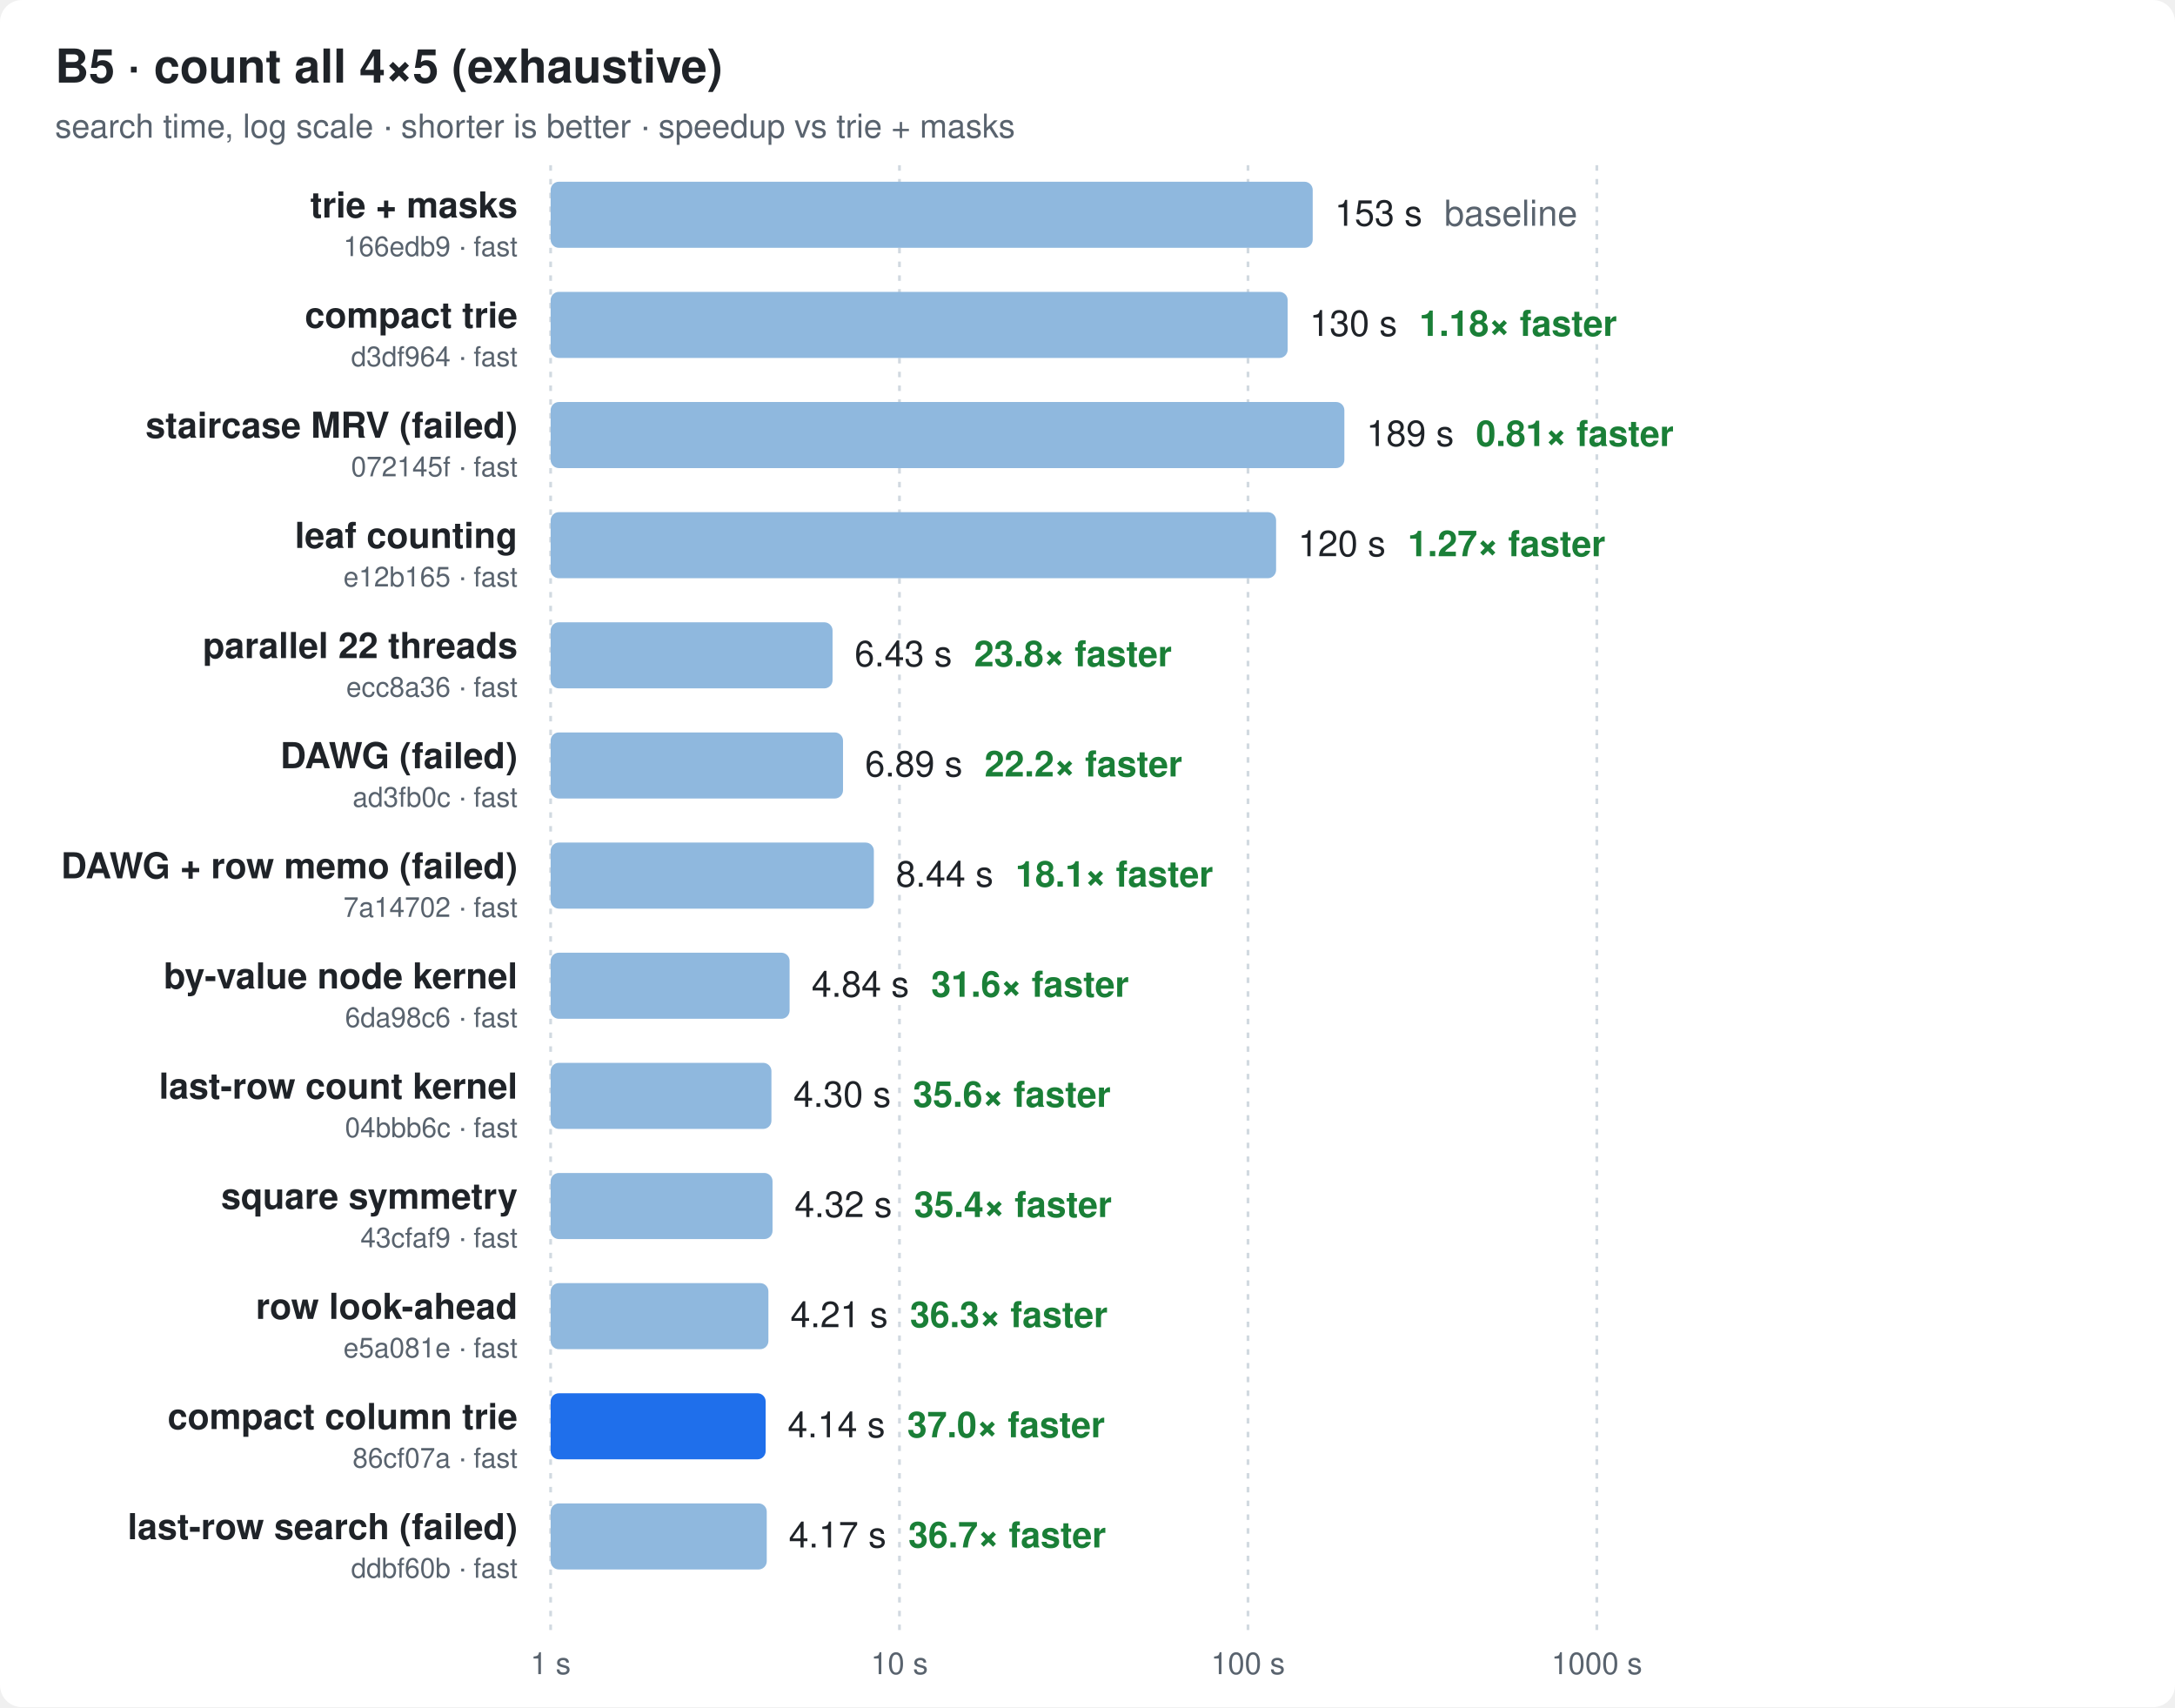
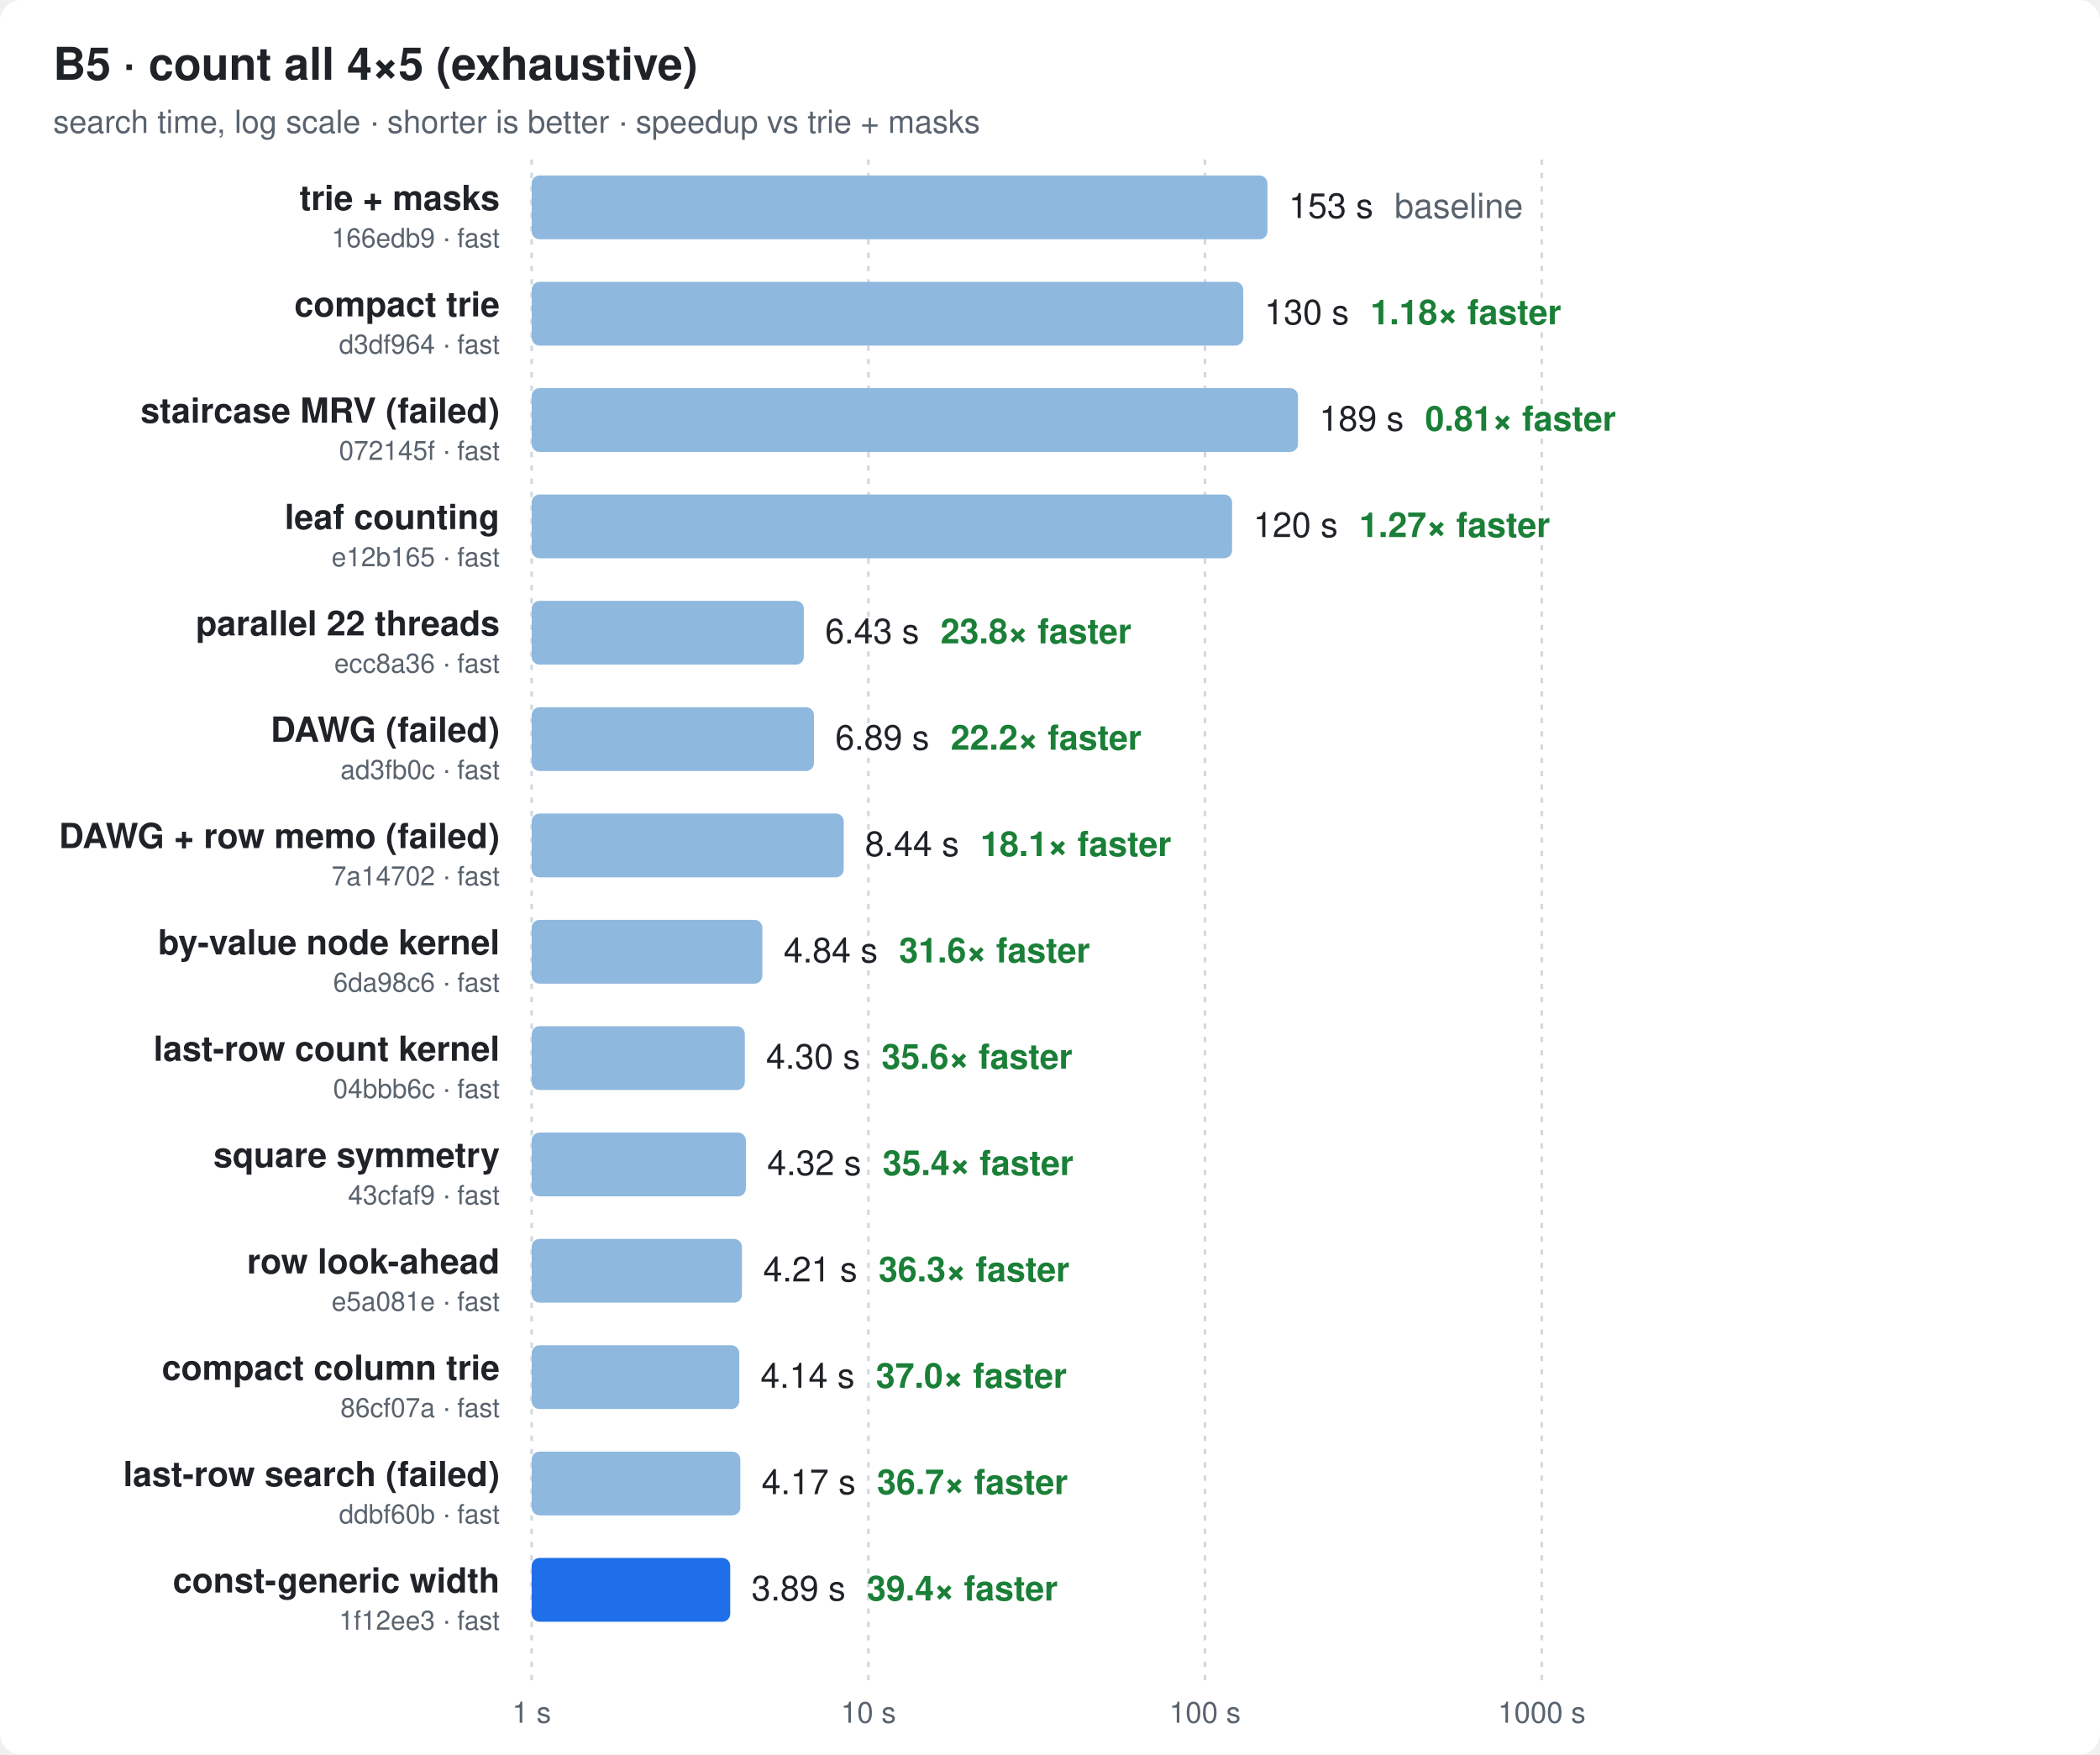
- <svg xmlns="http://www.w3.org/2000/svg" width="790" height="620" viewBox="0 0 790 620" font-family="ui-sans-serif,-apple-system,Segoe UI,Helvetica,Arial,sans-serif">
+ <svg xmlns="http://www.w3.org/2000/svg" width="790" height="660" viewBox="0 0 790 660" font-family="ui-sans-serif,-apple-system,Segoe UI,Helvetica,Arial,sans-serif">
  <style>
  .bg{fill:#ffffff} .t{fill:#1f2328} .m{fill:#59636e} .g{stroke:#d1d9e0}
  .bar{fill:#8fb8de} .best{fill:#1f6feb} .x{fill:#1a7f37;font-weight:600}
  @media (prefers-color-scheme: dark){
    .bg{fill:#0d1117} .t{fill:#e6edf3} .m{fill:#9198a1} .g{stroke:#30363d}
    .bar{fill:#2f5f8f} .best{fill:#4493f8} .x{fill:#3fb950}
  }
</style>
-   <rect class="bg" width="790" height="620" rx="8" />
+   <rect class="bg" width="790" height="660" rx="8" />
  <text class="t" x="20" y="30" font-size="17" font-weight="700">B5 · count all 4×5 (exhaustive)</text>
  <text class="m" x="20" y="50" font-size="12">search time, log scale · shorter is better · speedup vs trie + masks</text>
-   <line class="g" x1="200.0" x2="200.0" y1="60" y2="592" stroke-dasharray="2 3" />
-   <text class="m" x="200.0" y="608" font-size="11" text-anchor="middle">1 s</text>
-   <line class="g" x1="326.7" x2="326.7" y1="60" y2="592" stroke-dasharray="2 3" />
-   <text class="m" x="326.7" y="608" font-size="11" text-anchor="middle">10 s</text>
-   <line class="g" x1="453.3" x2="453.3" y1="60" y2="592" stroke-dasharray="2 3" />
-   <text class="m" x="453.3" y="608" font-size="11" text-anchor="middle">100 s</text>
-   <line class="g" x1="580.0" x2="580.0" y1="60" y2="592" stroke-dasharray="2 3" />
-   <text class="m" x="580.0" y="608" font-size="11" text-anchor="middle">1000 s</text>
+   <line class="g" x1="200.0" x2="200.0" y1="60" y2="632" stroke-dasharray="2 3" />
+   <text class="m" x="200.0" y="648" font-size="11" text-anchor="middle">1 s</text>
+   <line class="g" x1="326.7" x2="326.7" y1="60" y2="632" stroke-dasharray="2 3" />
+   <text class="m" x="326.7" y="648" font-size="11" text-anchor="middle">10 s</text>
+   <line class="g" x1="453.3" x2="453.3" y1="60" y2="632" stroke-dasharray="2 3" />
+   <text class="m" x="453.3" y="648" font-size="11" text-anchor="middle">100 s</text>
+   <line class="g" x1="580.0" x2="580.0" y1="60" y2="632" stroke-dasharray="2 3" />
+   <text class="m" x="580.0" y="648" font-size="11" text-anchor="middle">1000 s</text>
  <text class="t" x="188" y="79.0" font-size="13" font-weight="600" text-anchor="end">trie + masks</text>
  <text class="m" x="188" y="93.0" font-size="10" text-anchor="end">166edb9 · fast</text>
  <rect class="bar" x="200" y="66" width="276.8" height="24" rx="3" />
  <text class="t" x="484.8" y="82.0" font-size="13">153 s<tspan class="m" dx="8">baseline</tspan>
  </text>
  <text class="t" x="188" y="119.0" font-size="13" font-weight="600" text-anchor="end">compact trie</text>
  <text class="m" x="188" y="133.0" font-size="10" text-anchor="end">d3df964 · fast</text>
  <rect class="bar" x="200" y="106" width="267.7" height="24" rx="3" />
  <text class="t" x="475.7" y="122.0" font-size="13">130 s<tspan class="x" dx="8">1.18× faster</tspan>
  </text>
  <text class="t" x="188" y="159.0" font-size="13" font-weight="600" text-anchor="end">staircase MRV (failed)</text>
  <text class="m" x="188" y="173.0" font-size="10" text-anchor="end">072145f · fast</text>
  <rect class="bar" x="200" y="146" width="288.3" height="24" rx="3" />
  <text class="t" x="496.3" y="162.0" font-size="13">189 s<tspan class="x" dx="8">0.81× faster</tspan>
  </text>
  <text class="t" x="188" y="199.0" font-size="13" font-weight="600" text-anchor="end">leaf counting</text>
  <text class="m" x="188" y="213.0" font-size="10" text-anchor="end">e12b165 · fast</text>
  <rect class="bar" x="200" y="186" width="263.5" height="24" rx="3" />
  <text class="t" x="471.5" y="202.0" font-size="13">120 s<tspan class="x" dx="8">1.27× faster</tspan>
  </text>
  <text class="t" x="188" y="239.0" font-size="13" font-weight="600" text-anchor="end">parallel 22 threads</text>
  <text class="m" x="188" y="253.0" font-size="10" text-anchor="end">ecc8a36 · fast</text>
  <rect class="bar" x="200" y="226" width="102.4" height="24" rx="3" />
  <text class="t" x="310.4" y="242.0" font-size="13">6.43 s<tspan class="x" dx="8">23.8× faster</tspan>
  </text>
  <text class="t" x="188" y="279.0" font-size="13" font-weight="600" text-anchor="end">DAWG (failed)</text>
  <text class="m" x="188" y="293.0" font-size="10" text-anchor="end">ad3fb0c · fast</text>
  <rect class="bar" x="200" y="266" width="106.2" height="24" rx="3" />
  <text class="t" x="314.2" y="282.0" font-size="13">6.89 s<tspan class="x" dx="8">22.2× faster</tspan>
  </text>
  <text class="t" x="188" y="319.0" font-size="13" font-weight="600" text-anchor="end">DAWG + row memo (failed)</text>
  <text class="m" x="188" y="333.0" font-size="10" text-anchor="end">7a14702 · fast</text>
  <rect class="bar" x="200" y="306" width="117.4" height="24" rx="3" />
  <text class="t" x="325.4" y="322.0" font-size="13">8.44 s<tspan class="x" dx="8">18.1× faster</tspan>
  </text>
  <text class="t" x="188" y="359.0" font-size="13" font-weight="600" text-anchor="end">by-value node kernel</text>
  <text class="m" x="188" y="373.0" font-size="10" text-anchor="end">6da98c6 · fast</text>
  <rect class="bar" x="200" y="346" width="86.8" height="24" rx="3" />
  <text class="t" x="294.8" y="362.0" font-size="13">4.84 s<tspan class="x" dx="8">31.6× faster</tspan>
  </text>
  <text class="t" x="188" y="399.0" font-size="13" font-weight="600" text-anchor="end">last-row count kernel</text>
  <text class="m" x="188" y="413.0" font-size="10" text-anchor="end">04bbb6c · fast</text>
  <rect class="bar" x="200" y="386" width="80.2" height="24" rx="3" />
  <text class="t" x="288.2" y="402.0" font-size="13">4.30 s<tspan class="x" dx="8">35.6× faster</tspan>
  </text>
  <text class="t" x="188" y="439.0" font-size="13" font-weight="600" text-anchor="end">square symmetry</text>
  <text class="m" x="188" y="453.0" font-size="10" text-anchor="end">43cfaf9 · fast</text>
  <rect class="bar" x="200" y="426" width="80.6" height="24" rx="3" />
  <text class="t" x="288.6" y="442.0" font-size="13">4.32 s<tspan class="x" dx="8">35.4× faster</tspan>
  </text>
  <text class="t" x="188" y="479.0" font-size="13" font-weight="600" text-anchor="end">row look-ahead</text>
  <text class="m" x="188" y="493.0" font-size="10" text-anchor="end">e5a081e · fast</text>
  <rect class="bar" x="200" y="466" width="79.1" height="24" rx="3" />
  <text class="t" x="287.1" y="482.0" font-size="13">4.21 s<tspan class="x" dx="8">36.3× faster</tspan>
  </text>
  <text class="t" x="188" y="519.0" font-size="13" font-weight="600" text-anchor="end">compact column trie</text>
  <text class="m" x="188" y="533.0" font-size="10" text-anchor="end">86cf07a · fast</text>
-   <rect class="best" x="200" y="506" width="78.1" height="24" rx="3" />
+   <rect class="bar" x="200" y="506" width="78.1" height="24" rx="3" />
  <text class="t" x="286.1" y="522.0" font-size="13">4.14 s<tspan class="x" dx="8">37.0× faster</tspan>
  </text>
  <text class="t" x="188" y="559.0" font-size="13" font-weight="600" text-anchor="end">last-row search (failed)</text>
  <text class="m" x="188" y="573.0" font-size="10" text-anchor="end">ddbf60b · fast</text>
  <rect class="bar" x="200" y="546" width="78.5" height="24" rx="3" />
  <text class="t" x="286.5" y="562.0" font-size="13">4.17 s<tspan class="x" dx="8">36.7× faster</tspan>
  </text>
+   <text class="t" x="188" y="599.0" font-size="13" font-weight="600" text-anchor="end">const-generic width</text>
+   <text class="m" x="188" y="613.0" font-size="10" text-anchor="end">1f12ee3 · fast</text>
+   <rect class="best" x="200" y="586" width="74.7" height="24" rx="3" />
+   <text class="t" x="282.7" y="602.0" font-size="13">3.89 s<tspan class="x" dx="8">39.4× faster</tspan>
+   </text>
</svg>
